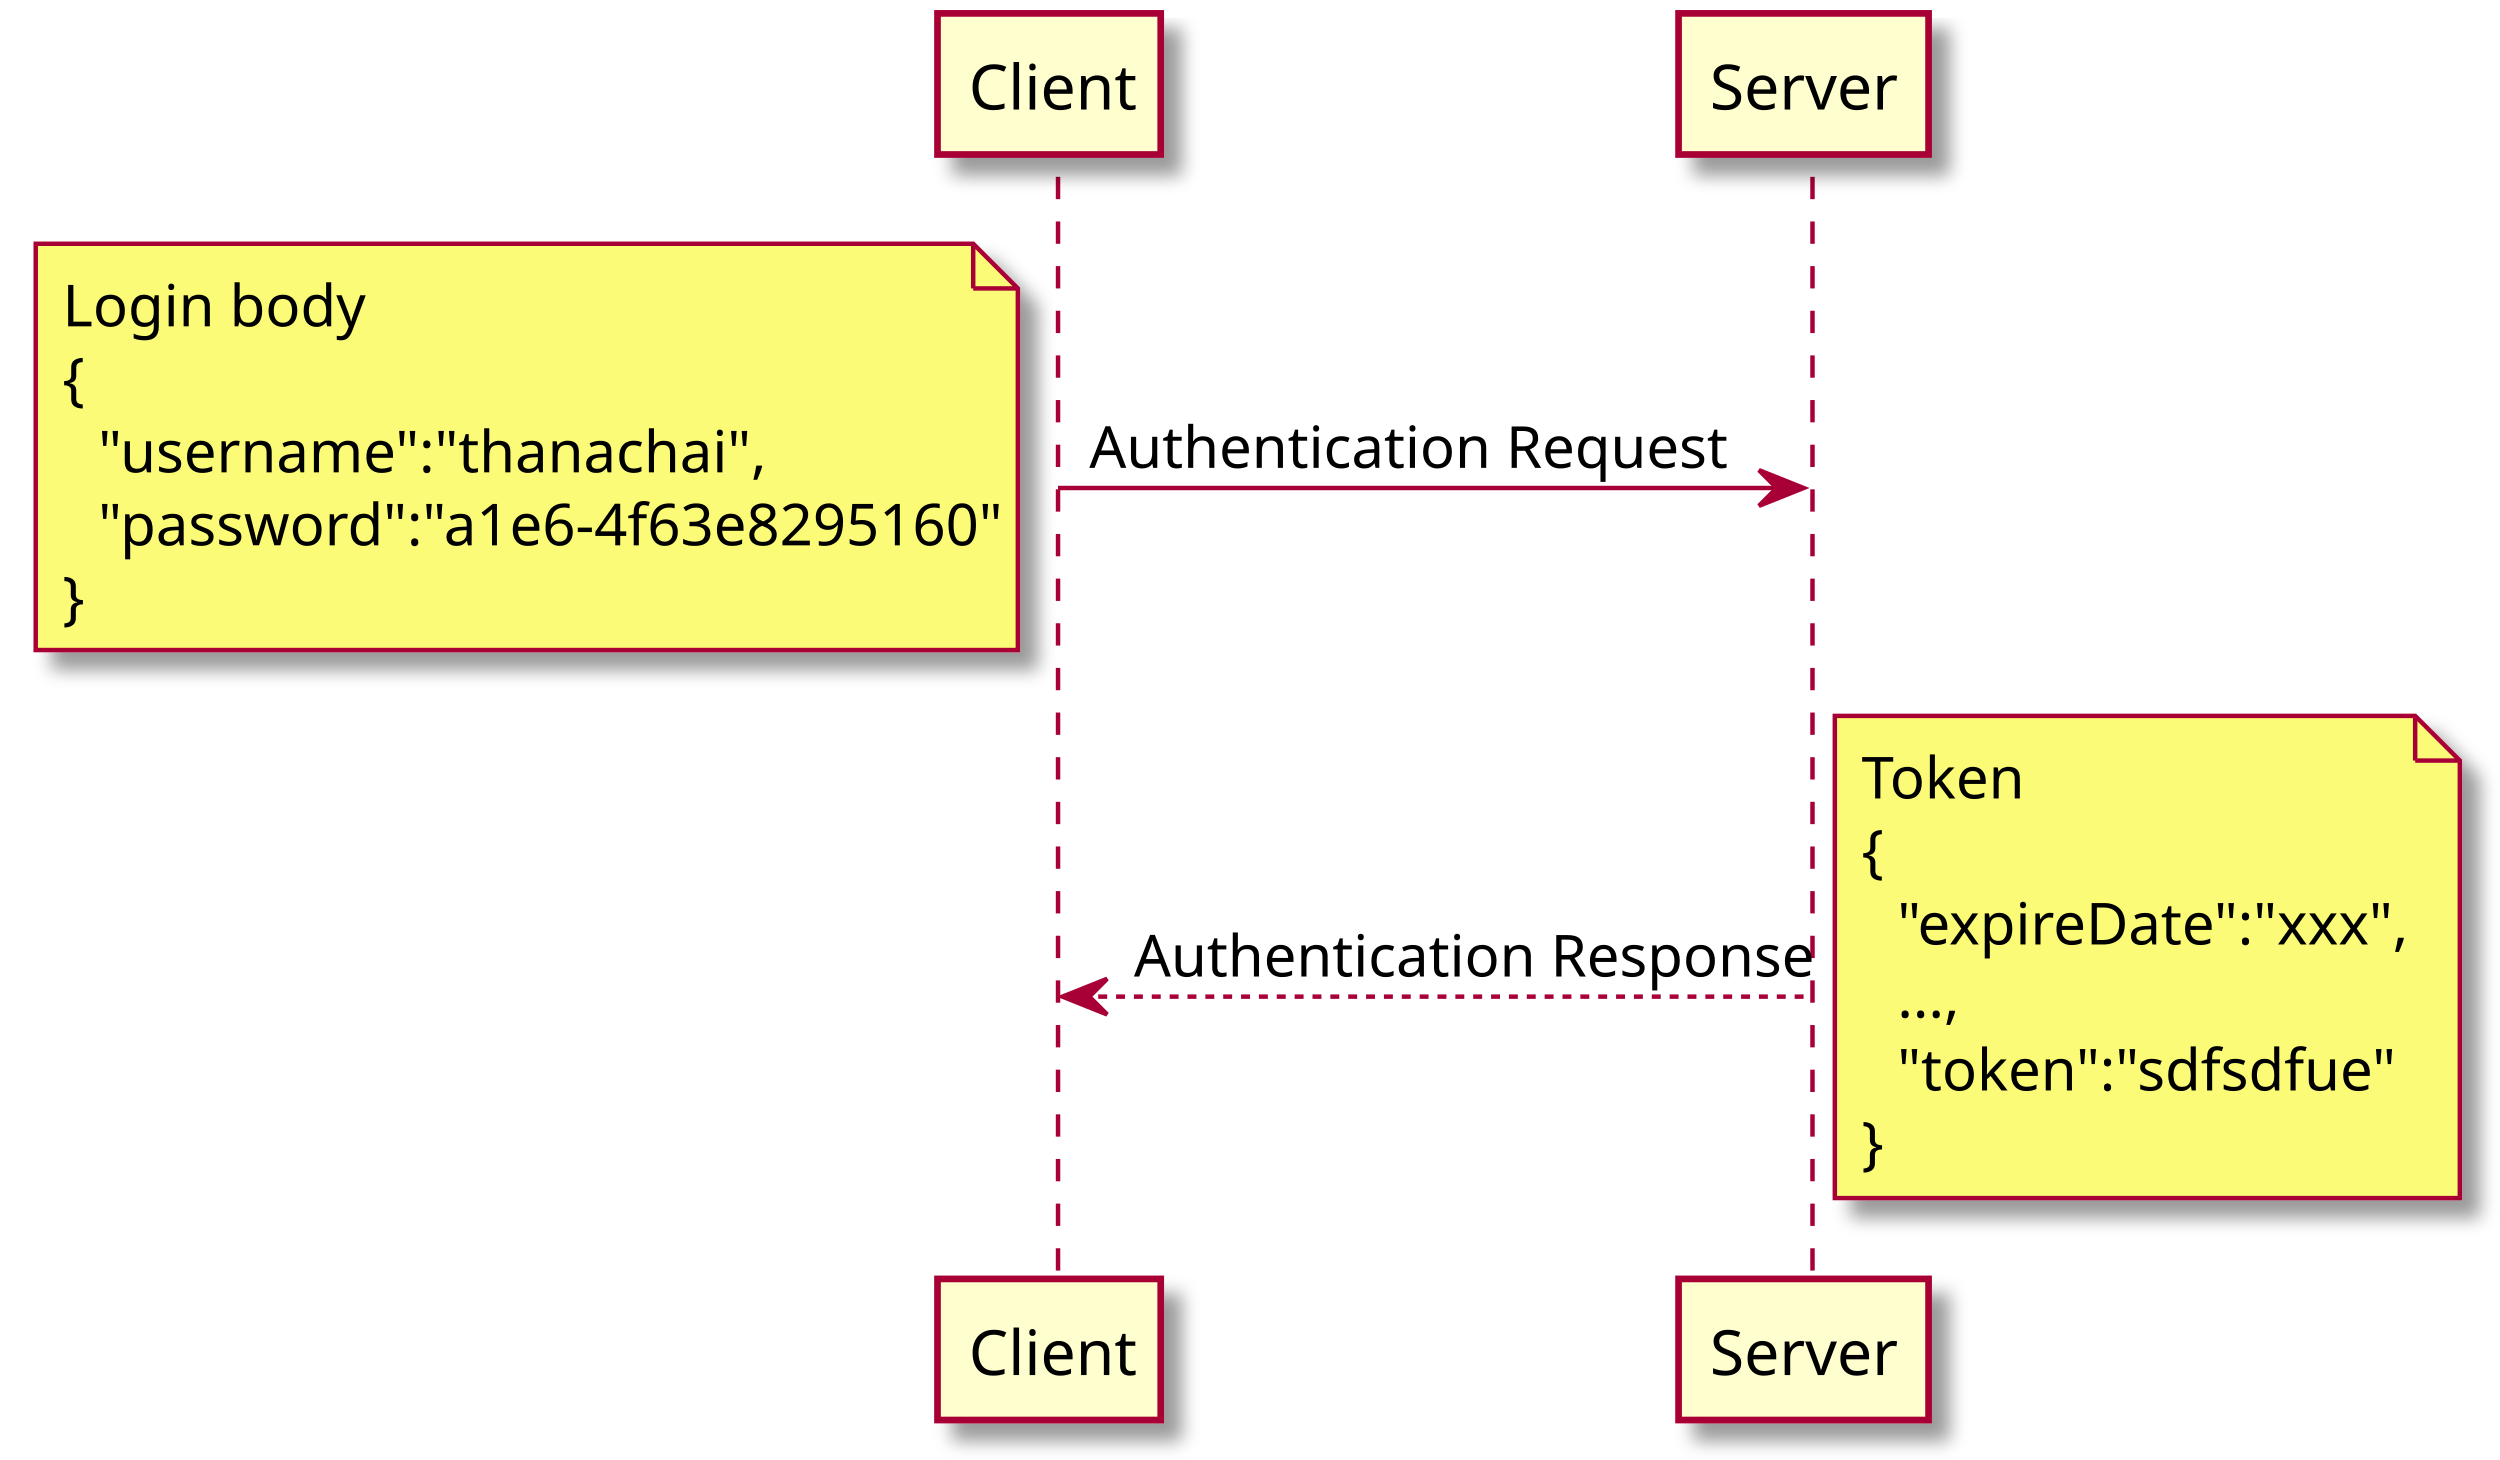
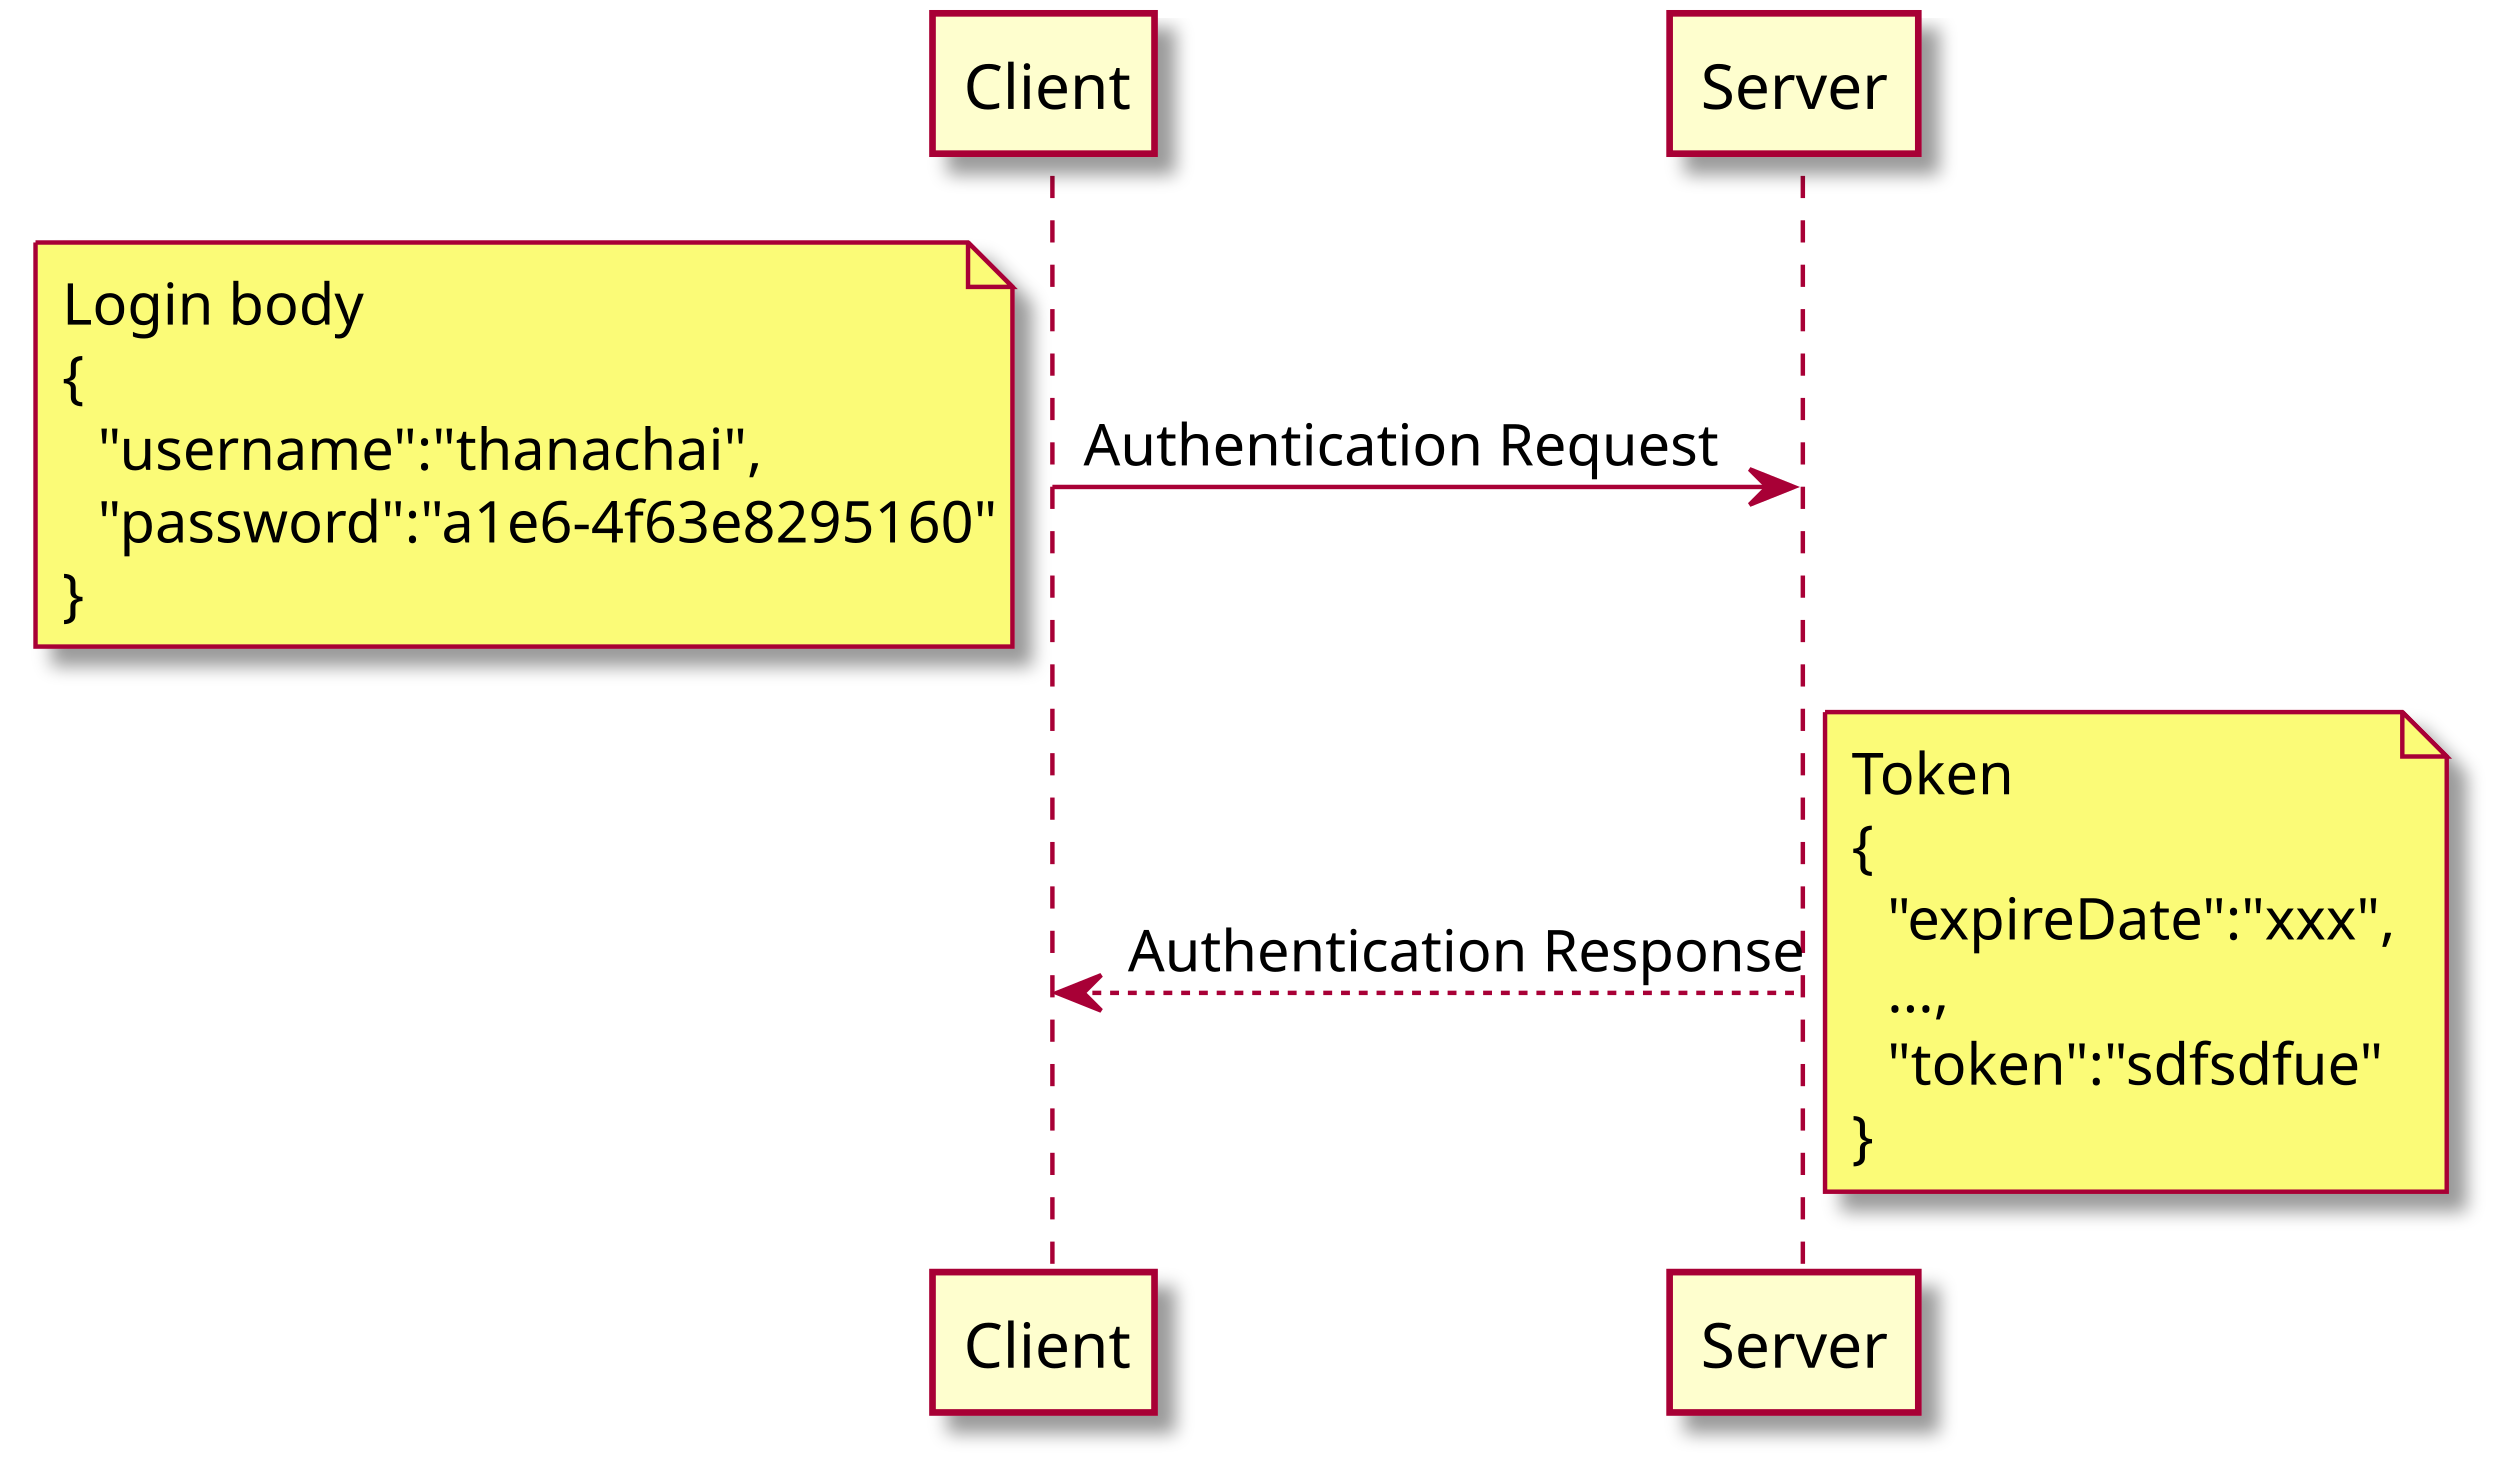
- <svg xmlns="http://www.w3.org/2000/svg" contentScriptType="application/ecmascript" contentStyleType="text/css" height="327px" preserveAspectRatio="none" style="width:560px;height:327px;" version="1.1" viewBox="0 0 560 327" width="560px" zoomAndPan="magnify">
+ <svg xmlns="http://www.w3.org/2000/svg" contentScriptType="application/ecmascript" contentStyleType="text/css" height="329px" preserveAspectRatio="none" style="width:563px;height:329px;" version="1.1" viewBox="0 0 563 329" width="563px" zoomAndPan="magnify">
  <defs>
-     <filter height="300%" id="fpbk1wi" width="300%" x="-1" y="-1">
+     <filter height="300%" id="f13chgh2zjazor" width="300%" x="-1" y="-1">
      <feGaussianBlur result="blurOut" stdDeviation="2.0" />
      <feColorMatrix in="blurOut" result="blurOut2" type="matrix" values="0 0 0 0 0 0 0 0 0 0 0 0 0 0 0 0 0 0 .4 0" />
      <feOffset dx="4.0" dy="4.0" in="blurOut2" result="blurOut3" />
      <feBlend in="SourceGraphic" in2="blurOut3" mode="normal" />
    </filter>
  </defs>
  <g>
    <line style="stroke: #A80036; stroke-width: 1.0; stroke-dasharray: 5.0,5.0;" x1="237" x2="237" y1="39.609" y2="287.477" />
    <line style="stroke: #A80036; stroke-width: 1.0; stroke-dasharray: 5.0,5.0;" x1="406" x2="406" y1="39.609" y2="287.477" />
-     <rect fill="#FEFECE" filter="url(#fpbk1wi)" height="31.609" style="stroke: #A80036; stroke-width: 1.5;" width="50" x="210" y="3" />
+     <rect fill="#FEFECE" filter="url(#f13chgh2zjazor)" height="31.609" style="stroke: #A80036; stroke-width: 1.5;" width="50" x="210" y="3" />
    <text fill="#000000" font-family="sans-serif" font-size="14" lengthAdjust="spacingAndGlyphs" textLength="36" x="217" y="24.533">Client</text>
-     <rect fill="#FEFECE" filter="url(#fpbk1wi)" height="31.609" style="stroke: #A80036; stroke-width: 1.5;" width="50" x="210" y="286.477" />
+     <rect fill="#FEFECE" filter="url(#f13chgh2zjazor)" height="31.609" style="stroke: #A80036; stroke-width: 1.5;" width="50" x="210" y="286.477" />
    <text fill="#000000" font-family="sans-serif" font-size="14" lengthAdjust="spacingAndGlyphs" textLength="36" x="217" y="308.01">Client</text>
-     <rect fill="#FEFECE" filter="url(#fpbk1wi)" height="31.609" style="stroke: #A80036; stroke-width: 1.5;" width="56" x="376" y="3" />
+     <rect fill="#FEFECE" filter="url(#f13chgh2zjazor)" height="31.609" style="stroke: #A80036; stroke-width: 1.5;" width="56" x="376" y="3" />
    <text fill="#000000" font-family="sans-serif" font-size="14" lengthAdjust="spacingAndGlyphs" textLength="42" x="383" y="24.533">Server</text>
-     <rect fill="#FEFECE" filter="url(#fpbk1wi)" height="31.609" style="stroke: #A80036; stroke-width: 1.5;" width="56" x="376" y="286.477" />
+     <rect fill="#FEFECE" filter="url(#f13chgh2zjazor)" height="31.609" style="stroke: #A80036; stroke-width: 1.5;" width="56" x="376" y="286.477" />
    <text fill="#000000" font-family="sans-serif" font-size="14" lengthAdjust="spacingAndGlyphs" textLength="42" x="383" y="308.01">Server</text>
-     <polygon fill="#A80036" points="394,105.312,404,109.312,394,113.312,398,109.312" style="stroke: #A80036; stroke-width: 1.0;" />
-     <line style="stroke: #A80036; stroke-width: 1.0;" x1="237" x2="400" y1="109.312" y2="109.312" />
+     <polygon fill="#A80036" points="394,105.664,404,109.664,394,113.664,398,109.664" style="stroke: #A80036; stroke-width: 1.0;" />
+     <line style="stroke: #A80036; stroke-width: 1.0;" x1="237" x2="400" y1="109.664" y2="109.664" />
    <text fill="#000000" font-family="sans-serif" font-size="13" lengthAdjust="spacingAndGlyphs" textLength="135" x="244" y="104.808">Authentication Request</text>
-     <polygon fill="#FBFB77" filter="url(#fpbk1wi)" points="8,54.609,8,145.609,228,145.609,228,64.609,218,54.609,8,54.609" style="stroke: #A80036; stroke-width: 1.0;" />
-     <line style="stroke: #A80036; stroke-width: 1.0;" x1="218" x2="218" y1="54.609" y2="64.609" />
-     <line style="stroke: #A80036; stroke-width: 1.0;" x1="228" x2="218" y1="64.609" y2="64.609" />
+     <path d="M8,54.609 L8,145.609 L228,145.609 L228,64.609 L218,54.609 L8,54.609 " fill="#FBFB77" filter="url(#f13chgh2zjazor)" style="stroke: #A80036; stroke-width: 1.0;" />
+     <path d="M218,54.609 L218,64.609 L228,64.609 L218,54.609 " fill="#FBFB77" style="stroke: #A80036; stroke-width: 1.0;" />
    <text fill="#000000" font-family="sans-serif" font-size="13" lengthAdjust="spacingAndGlyphs" textLength="63" x="14" y="73.105">Login body</text>
    <text fill="#000000" font-family="sans-serif" font-size="13" lengthAdjust="spacingAndGlyphs" textLength="4" x="14" y="89.456">{</text>
    <text fill="#000000" font-family="sans-serif" font-size="13" lengthAdjust="spacingAndGlyphs" textLength="141" x="22" y="105.808">"username":"thanachai",</text>
    <text fill="#000000" font-family="sans-serif" font-size="13" lengthAdjust="spacingAndGlyphs" textLength="191" x="22" y="122.159">"password":"a1e6-4f63e8295160"</text>
    <text fill="#000000" font-family="sans-serif" font-size="13" lengthAdjust="spacingAndGlyphs" textLength="4" x="14" y="138.511">}</text>
-     <polygon fill="#A80036" points="248,219.246,238,223.246,248,227.246,244,223.246" style="stroke: #A80036; stroke-width: 1.0;" />
-     <line style="stroke: #A80036; stroke-width: 1.0; stroke-dasharray: 2.0,2.0;" x1="242" x2="405" y1="223.246" y2="223.246" />
+     <polygon fill="#A80036" points="248,219.598,238,223.598,248,227.598,244,223.598" style="stroke: #A80036; stroke-width: 1.0;" />
+     <line style="stroke: #A80036; stroke-width: 1.0; stroke-dasharray: 2.0,2.0;" x1="242" x2="405" y1="223.598" y2="223.598" />
    <text fill="#000000" font-family="sans-serif" font-size="13" lengthAdjust="spacingAndGlyphs" textLength="145" x="254" y="218.741">Authentication Response</text>
-     <polygon fill="#FBFB77" filter="url(#fpbk1wi)" points="411,160.367,411,268.367,551,268.367,551,170.367,541,160.367,411,160.367" style="stroke: #A80036; stroke-width: 1.0;" />
-     <line style="stroke: #A80036; stroke-width: 1.0;" x1="541" x2="541" y1="160.367" y2="170.367" />
-     <line style="stroke: #A80036; stroke-width: 1.0;" x1="551" x2="541" y1="170.367" y2="170.367" />
+     <path d="M411,160.367 L411,268.367 L551,268.367 L551,170.367 L541,160.367 L411,160.367 " fill="#FBFB77" filter="url(#f13chgh2zjazor)" style="stroke: #A80036; stroke-width: 1.0;" />
+     <path d="M541,160.367 L541,170.367 L551,170.367 L541,160.367 " fill="#FBFB77" style="stroke: #A80036; stroke-width: 1.0;" />
    <text fill="#000000" font-family="sans-serif" font-size="13" lengthAdjust="spacingAndGlyphs" textLength="35" x="417" y="178.862">Token</text>
    <text fill="#000000" font-family="sans-serif" font-size="13" lengthAdjust="spacingAndGlyphs" textLength="4" x="417" y="195.214">{</text>
    <text fill="#000000" font-family="sans-serif" font-size="13" lengthAdjust="spacingAndGlyphs" textLength="111" x="425" y="211.565">"expireDate":"xxx",</text>
    <text fill="#000000" font-family="sans-serif" font-size="13" lengthAdjust="spacingAndGlyphs" textLength="16" x="425" y="227.917">...,</text>
    <text fill="#000000" font-family="sans-serif" font-size="13" lengthAdjust="spacingAndGlyphs" textLength="104" x="425" y="244.269">"token":"sdfsdfue"</text>
    <text fill="#000000" font-family="sans-serif" font-size="13" lengthAdjust="spacingAndGlyphs" textLength="4" x="417" y="260.62">}</text>
  </g>
</svg>
